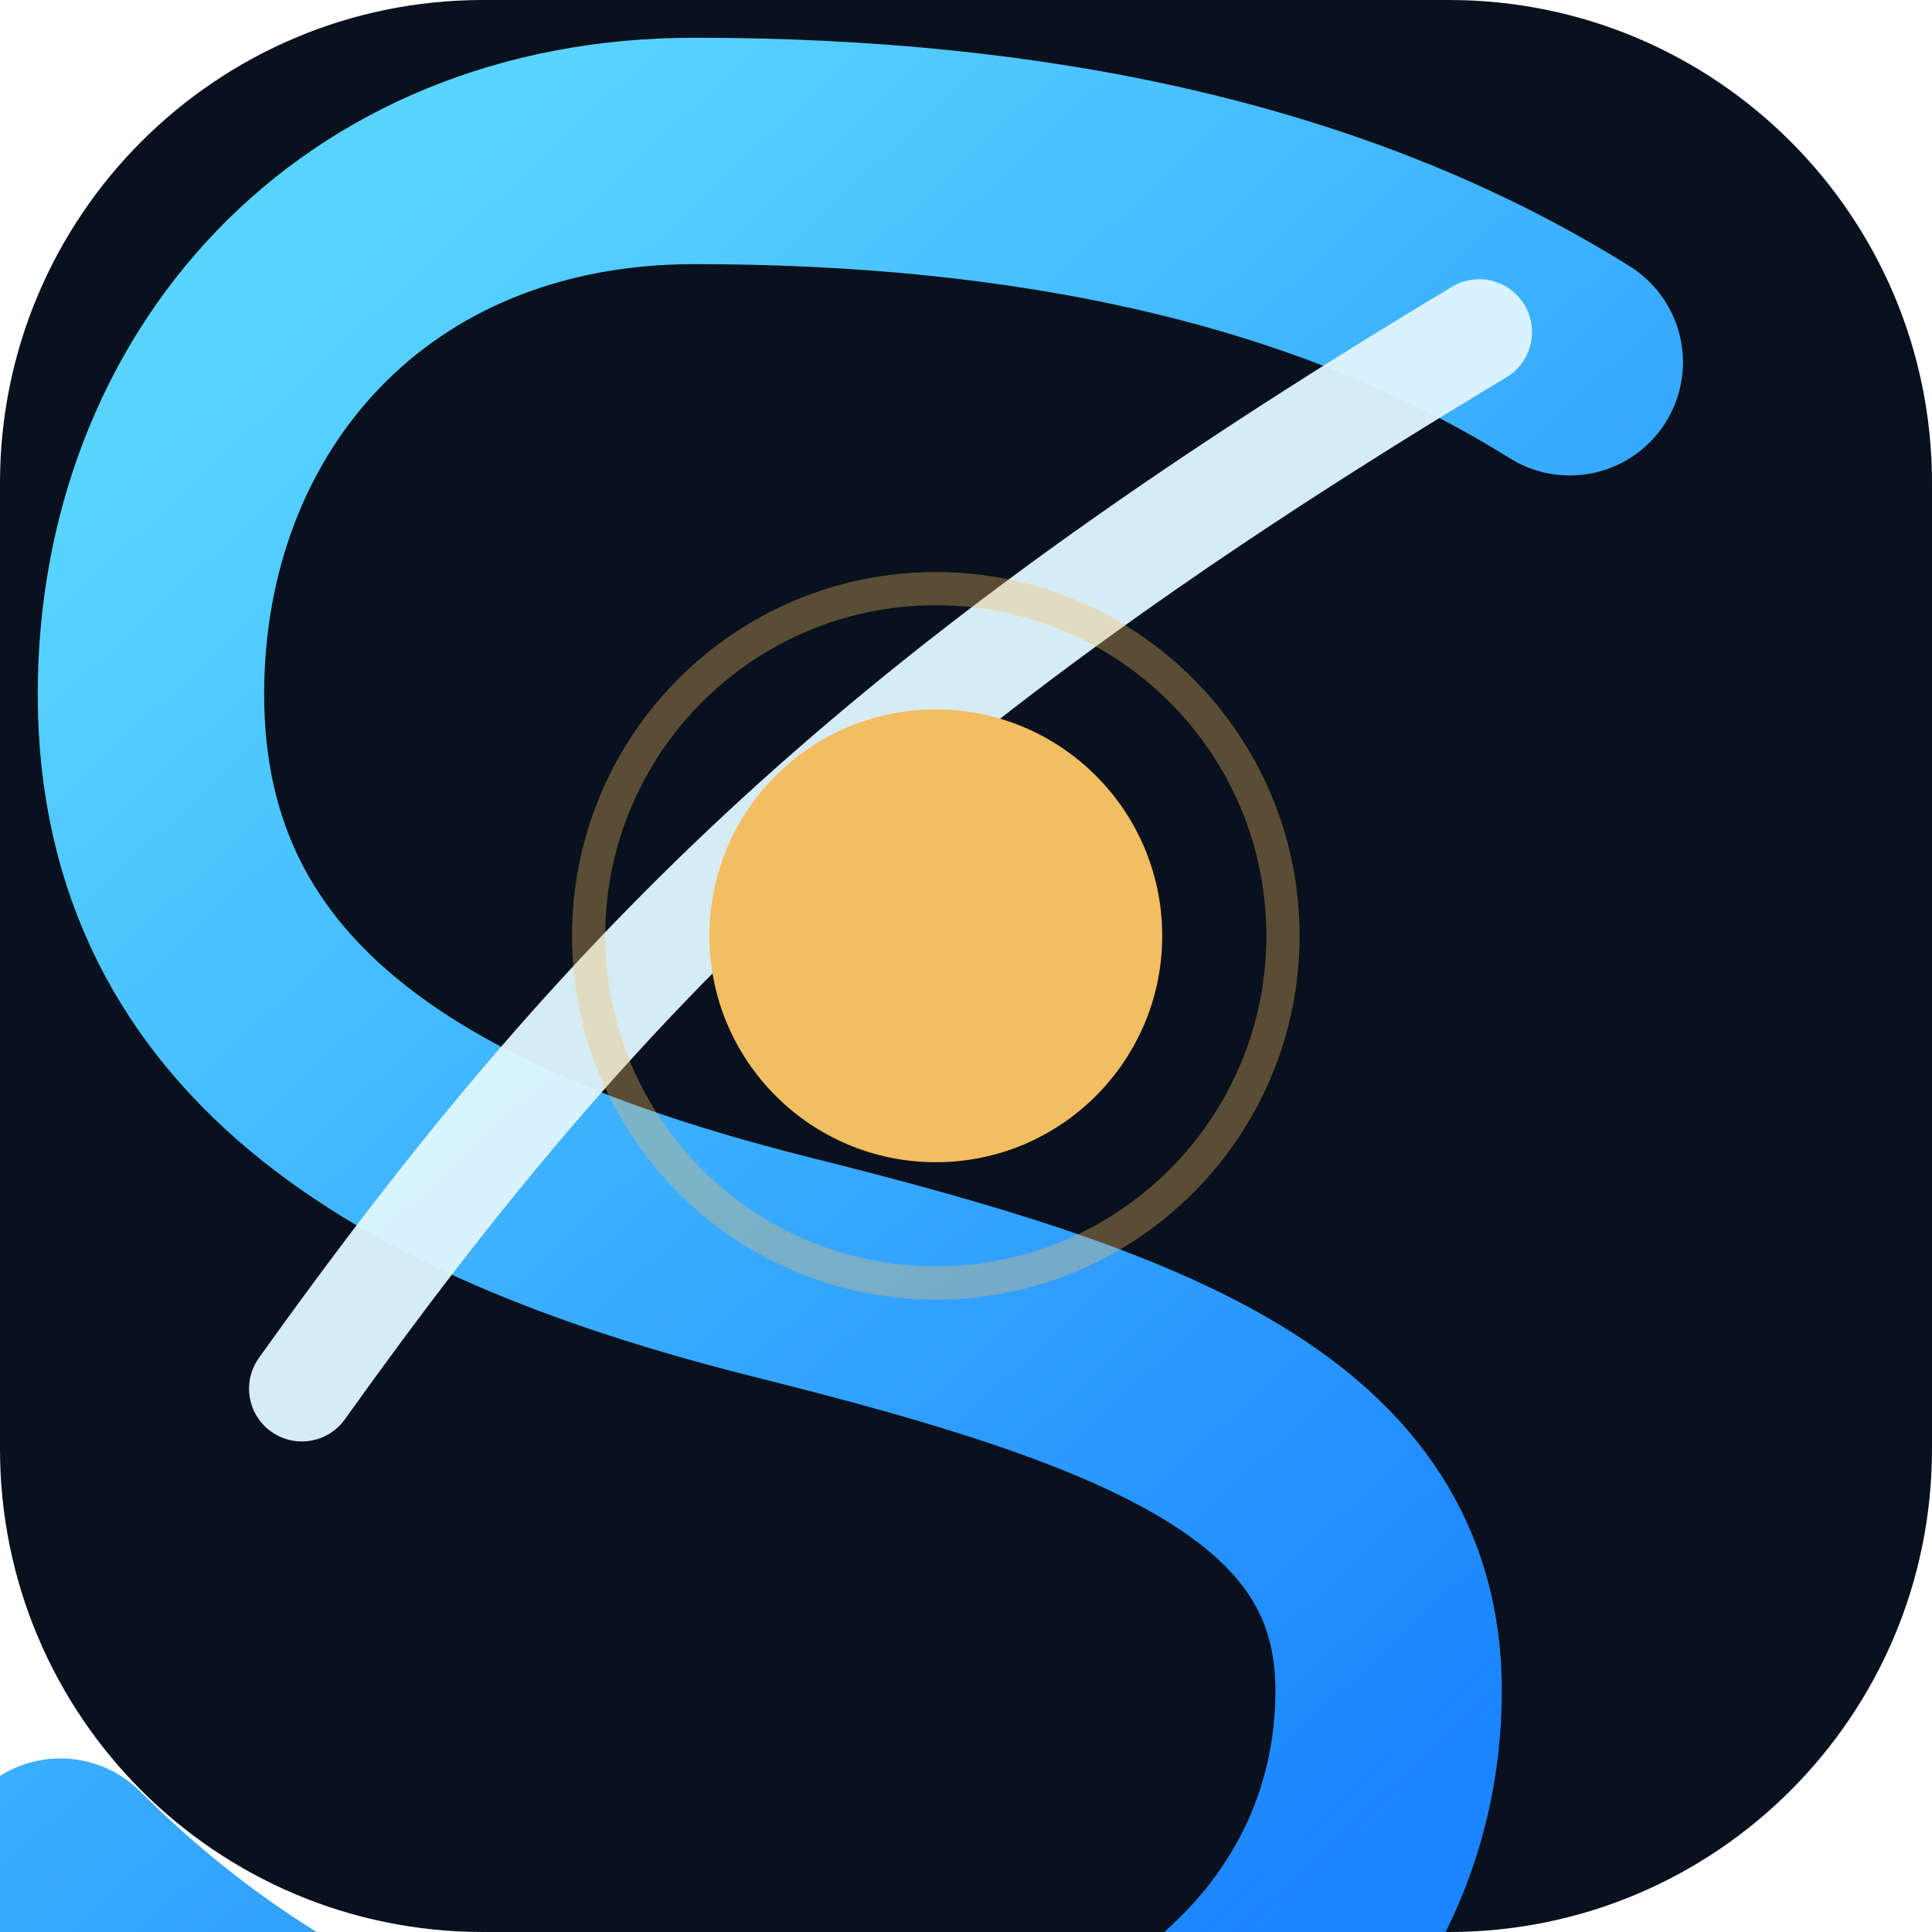
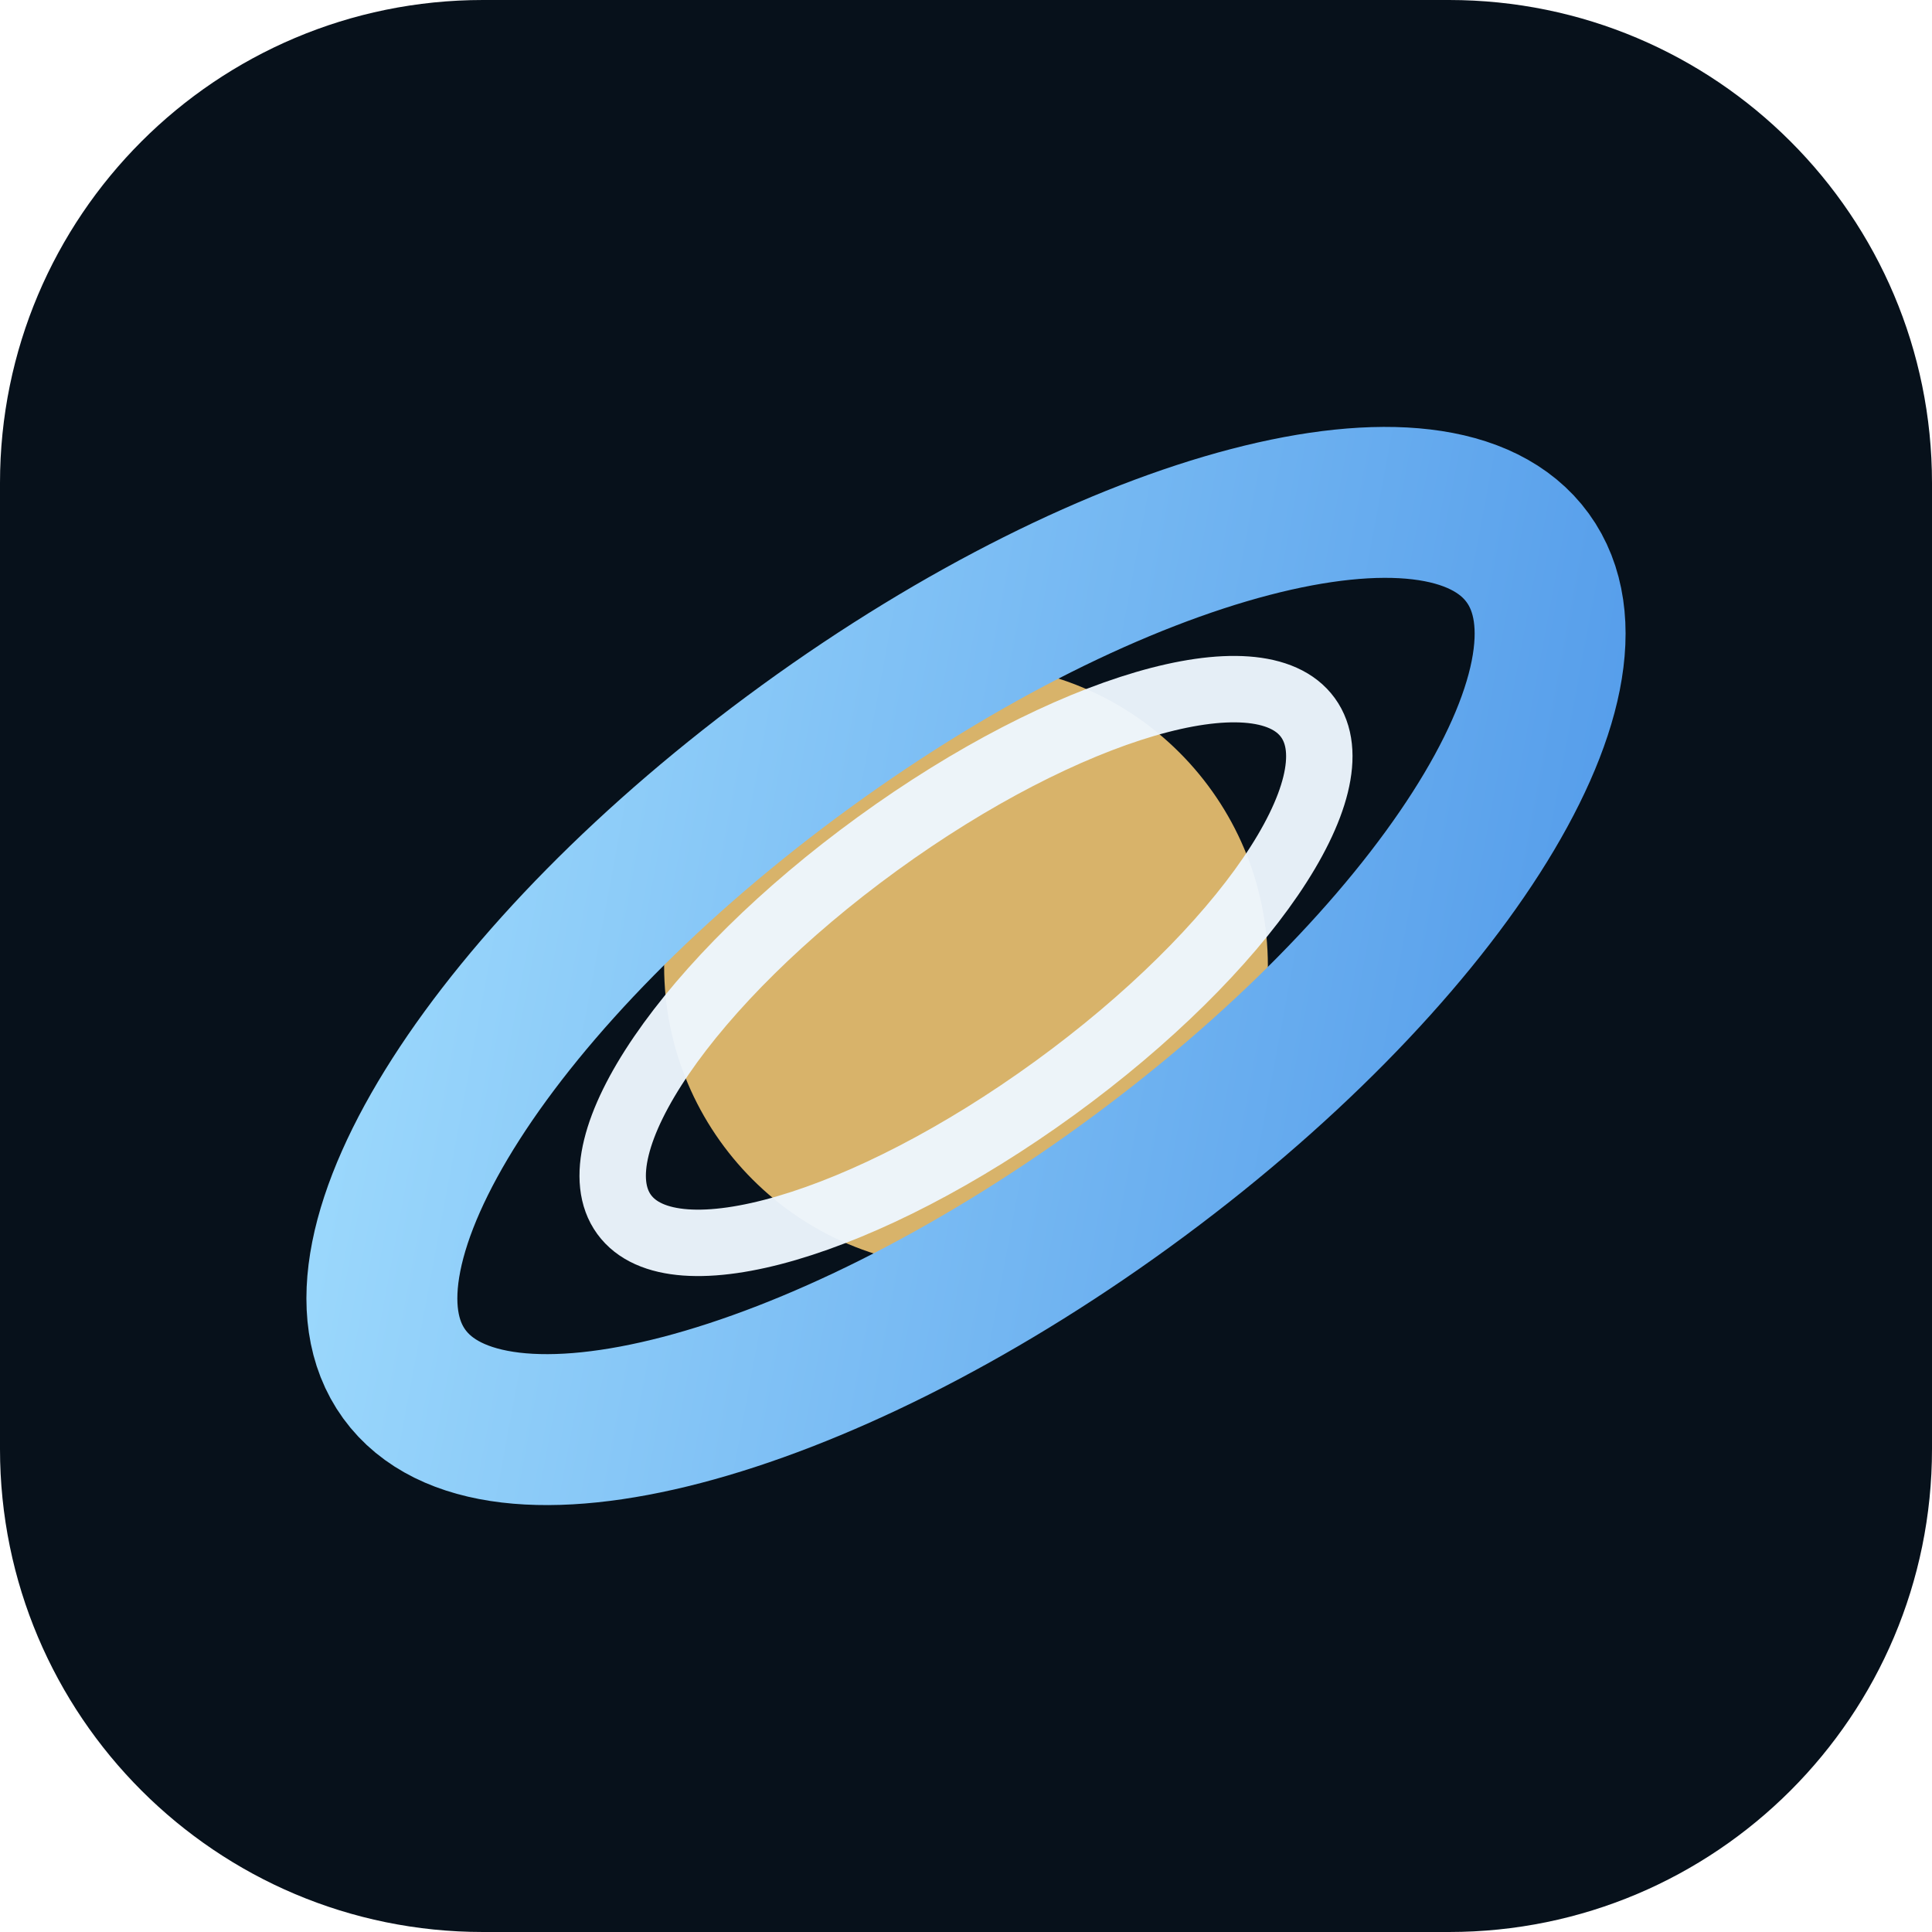
<svg xmlns="http://www.w3.org/2000/svg" viewBox="0 0 64 64">
  <defs>
-     <linearGradient id="sweep" x1="10" y1="10" x2="52" y2="55" gradientUnits="userSpaceOnUse">
-       <stop offset="0%" stop-color="#58d4ff" />
-       <stop offset="100%" stop-color="#1b84ff" />
+     <linearGradient id="orbit" x1="14" y1="12" x2="50" y2="50" gradientUnits="userSpaceOnUse">
+       <stop offset="0%" stop-color="#a7e2ff" />
+       <stop offset="100%" stop-color="#4d96e8" />
    </linearGradient>
  </defs>
-   <rect width="64" height="64" rx="16" fill="#08111d" />
-   <path d="M52 12C44 7 34 5 23 5C12 5 5 13 5 23C5 34 14 39 26 42C38 45 46 48 46 56C46 65 38 72 25 72C16 72 8 68 2 62" fill="none" stroke="url(#sweep)" stroke-width="7.5" stroke-linecap="round" stroke-linejoin="round" />
-   <path d="M10 46C20 32 29 23 49 11" fill="none" stroke="#dff7ff" stroke-width="3.5" stroke-linecap="round" opacity="0.95" />
-   <circle cx="31" cy="31" r="7.5" fill="#f3bd61" />
-   <circle cx="31" cy="31" r="11.5" fill="none" stroke="#f3bd61" stroke-width="1.1" opacity="0.35" />
+   <rect width="64" height="64" rx="16" fill="#07111b" />
+   <circle cx="32" cy="32" r="10" fill="#d8b36a" />
+   <ellipse cx="32" cy="32" rx="23" ry="9" transform="rotate(-36 32 32)" fill="none" stroke="url(#orbit)" stroke-width="5" stroke-linecap="round" />
+   <ellipse cx="32" cy="32" rx="14" ry="5" transform="rotate(-36 32 32)" fill="none" stroke="#eef7ff" stroke-width="2.2" stroke-linecap="round" opacity="0.96" />
</svg>
